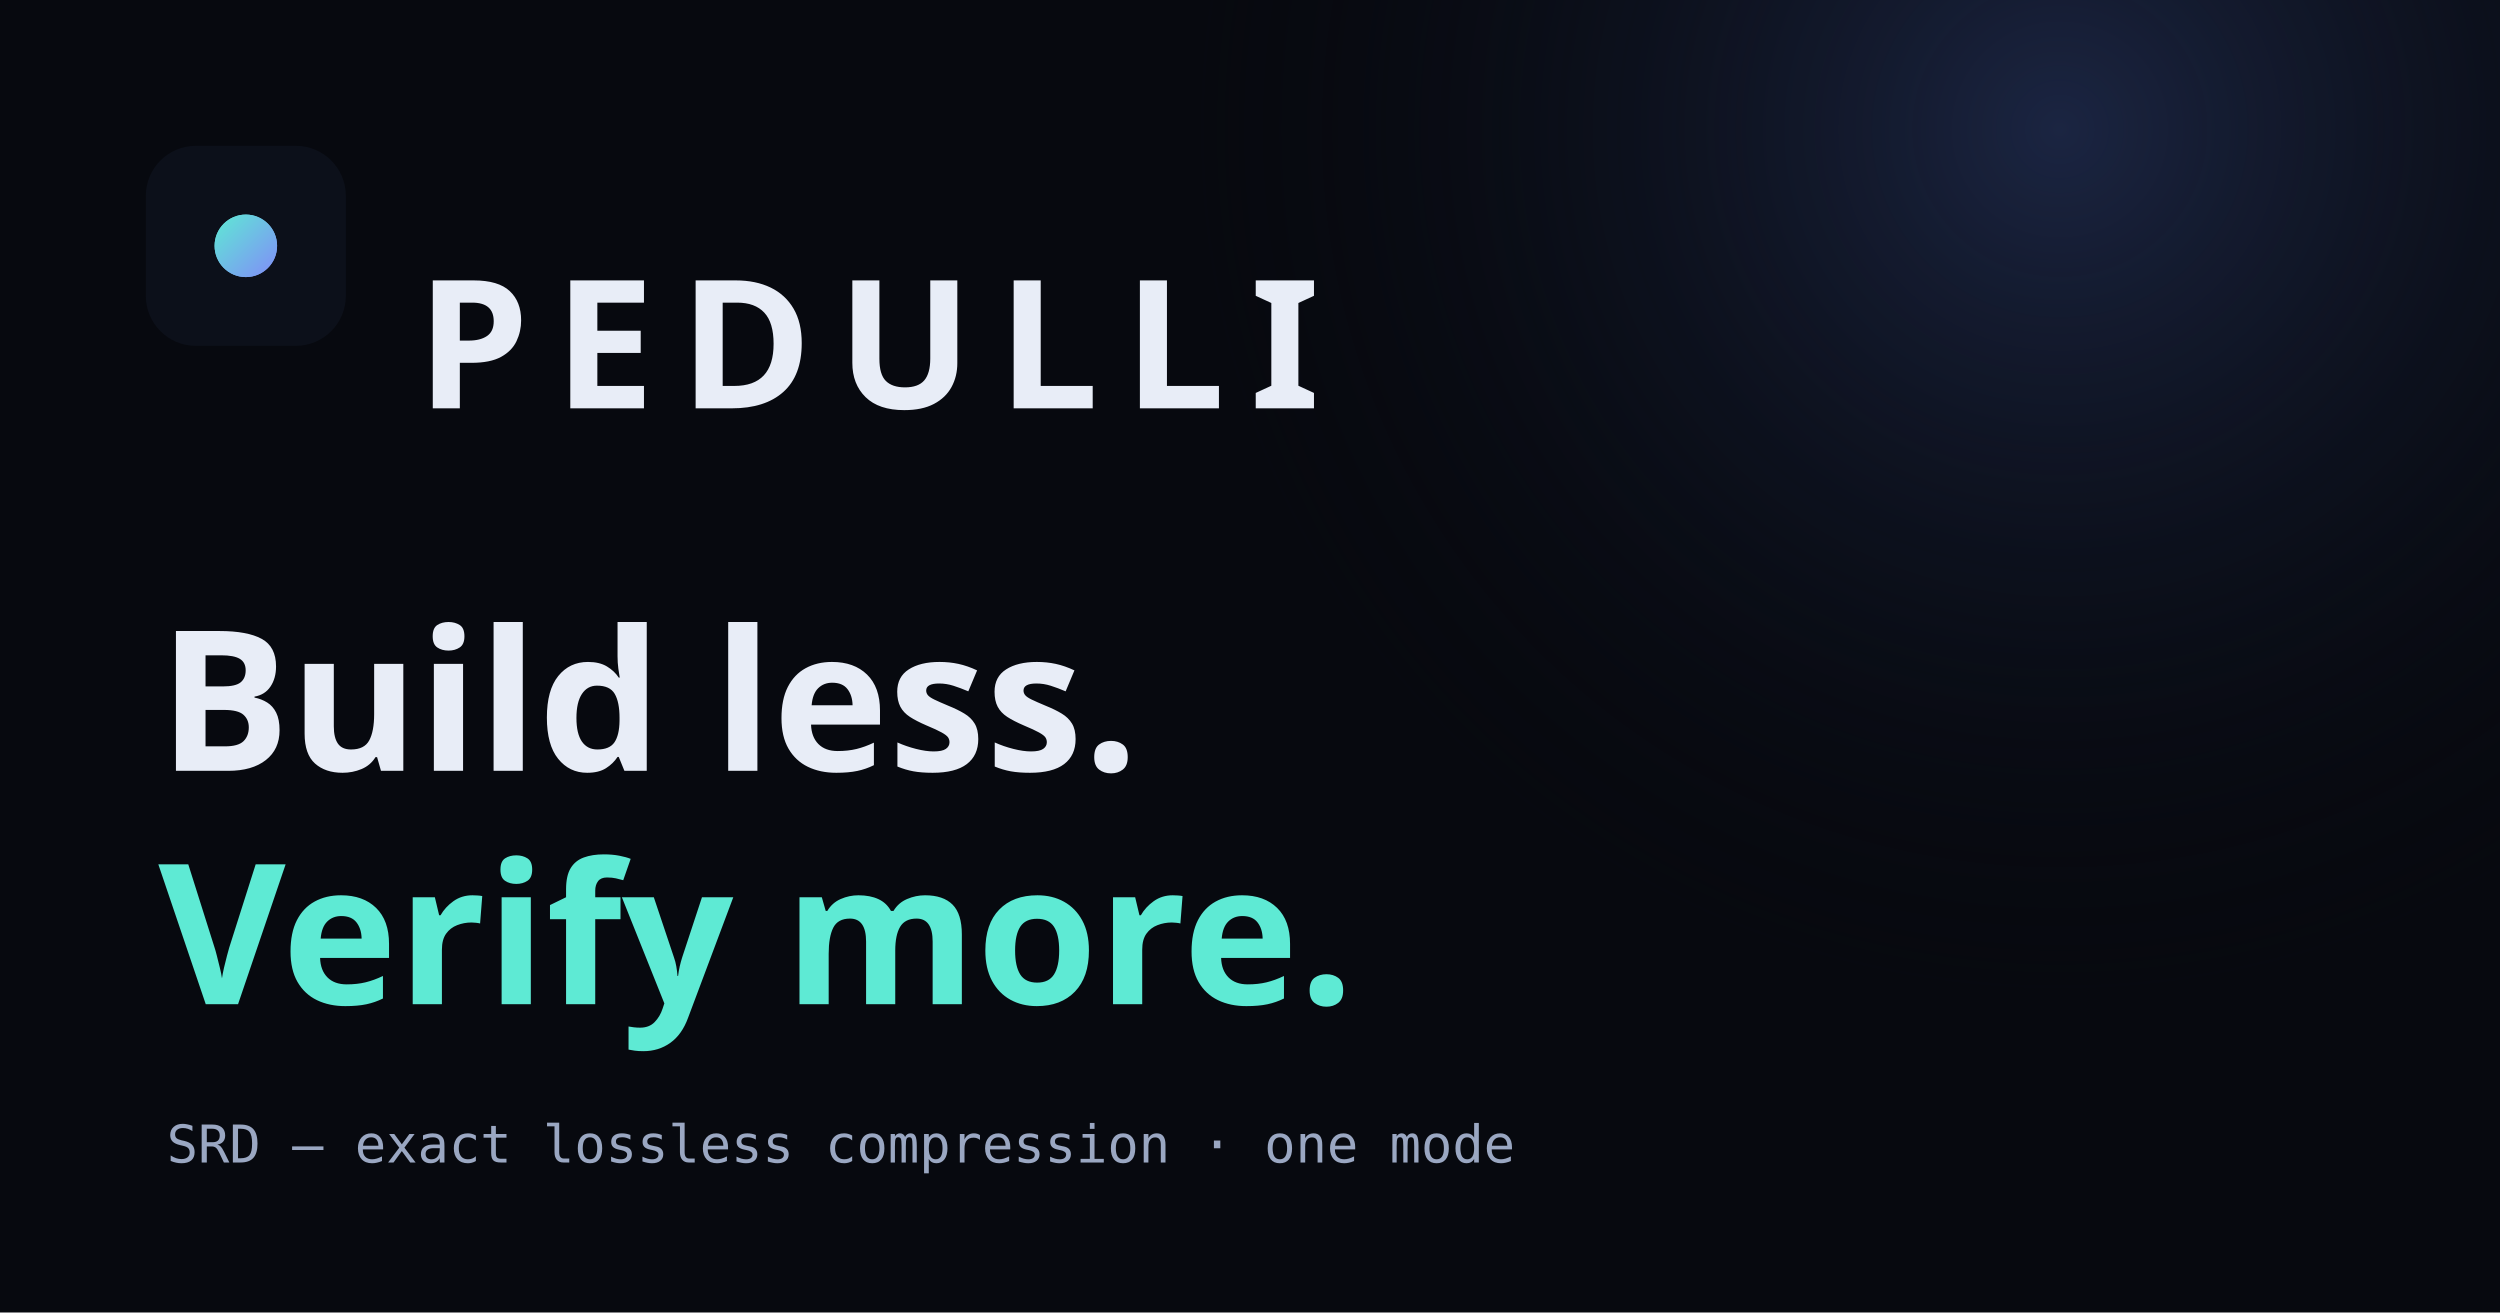
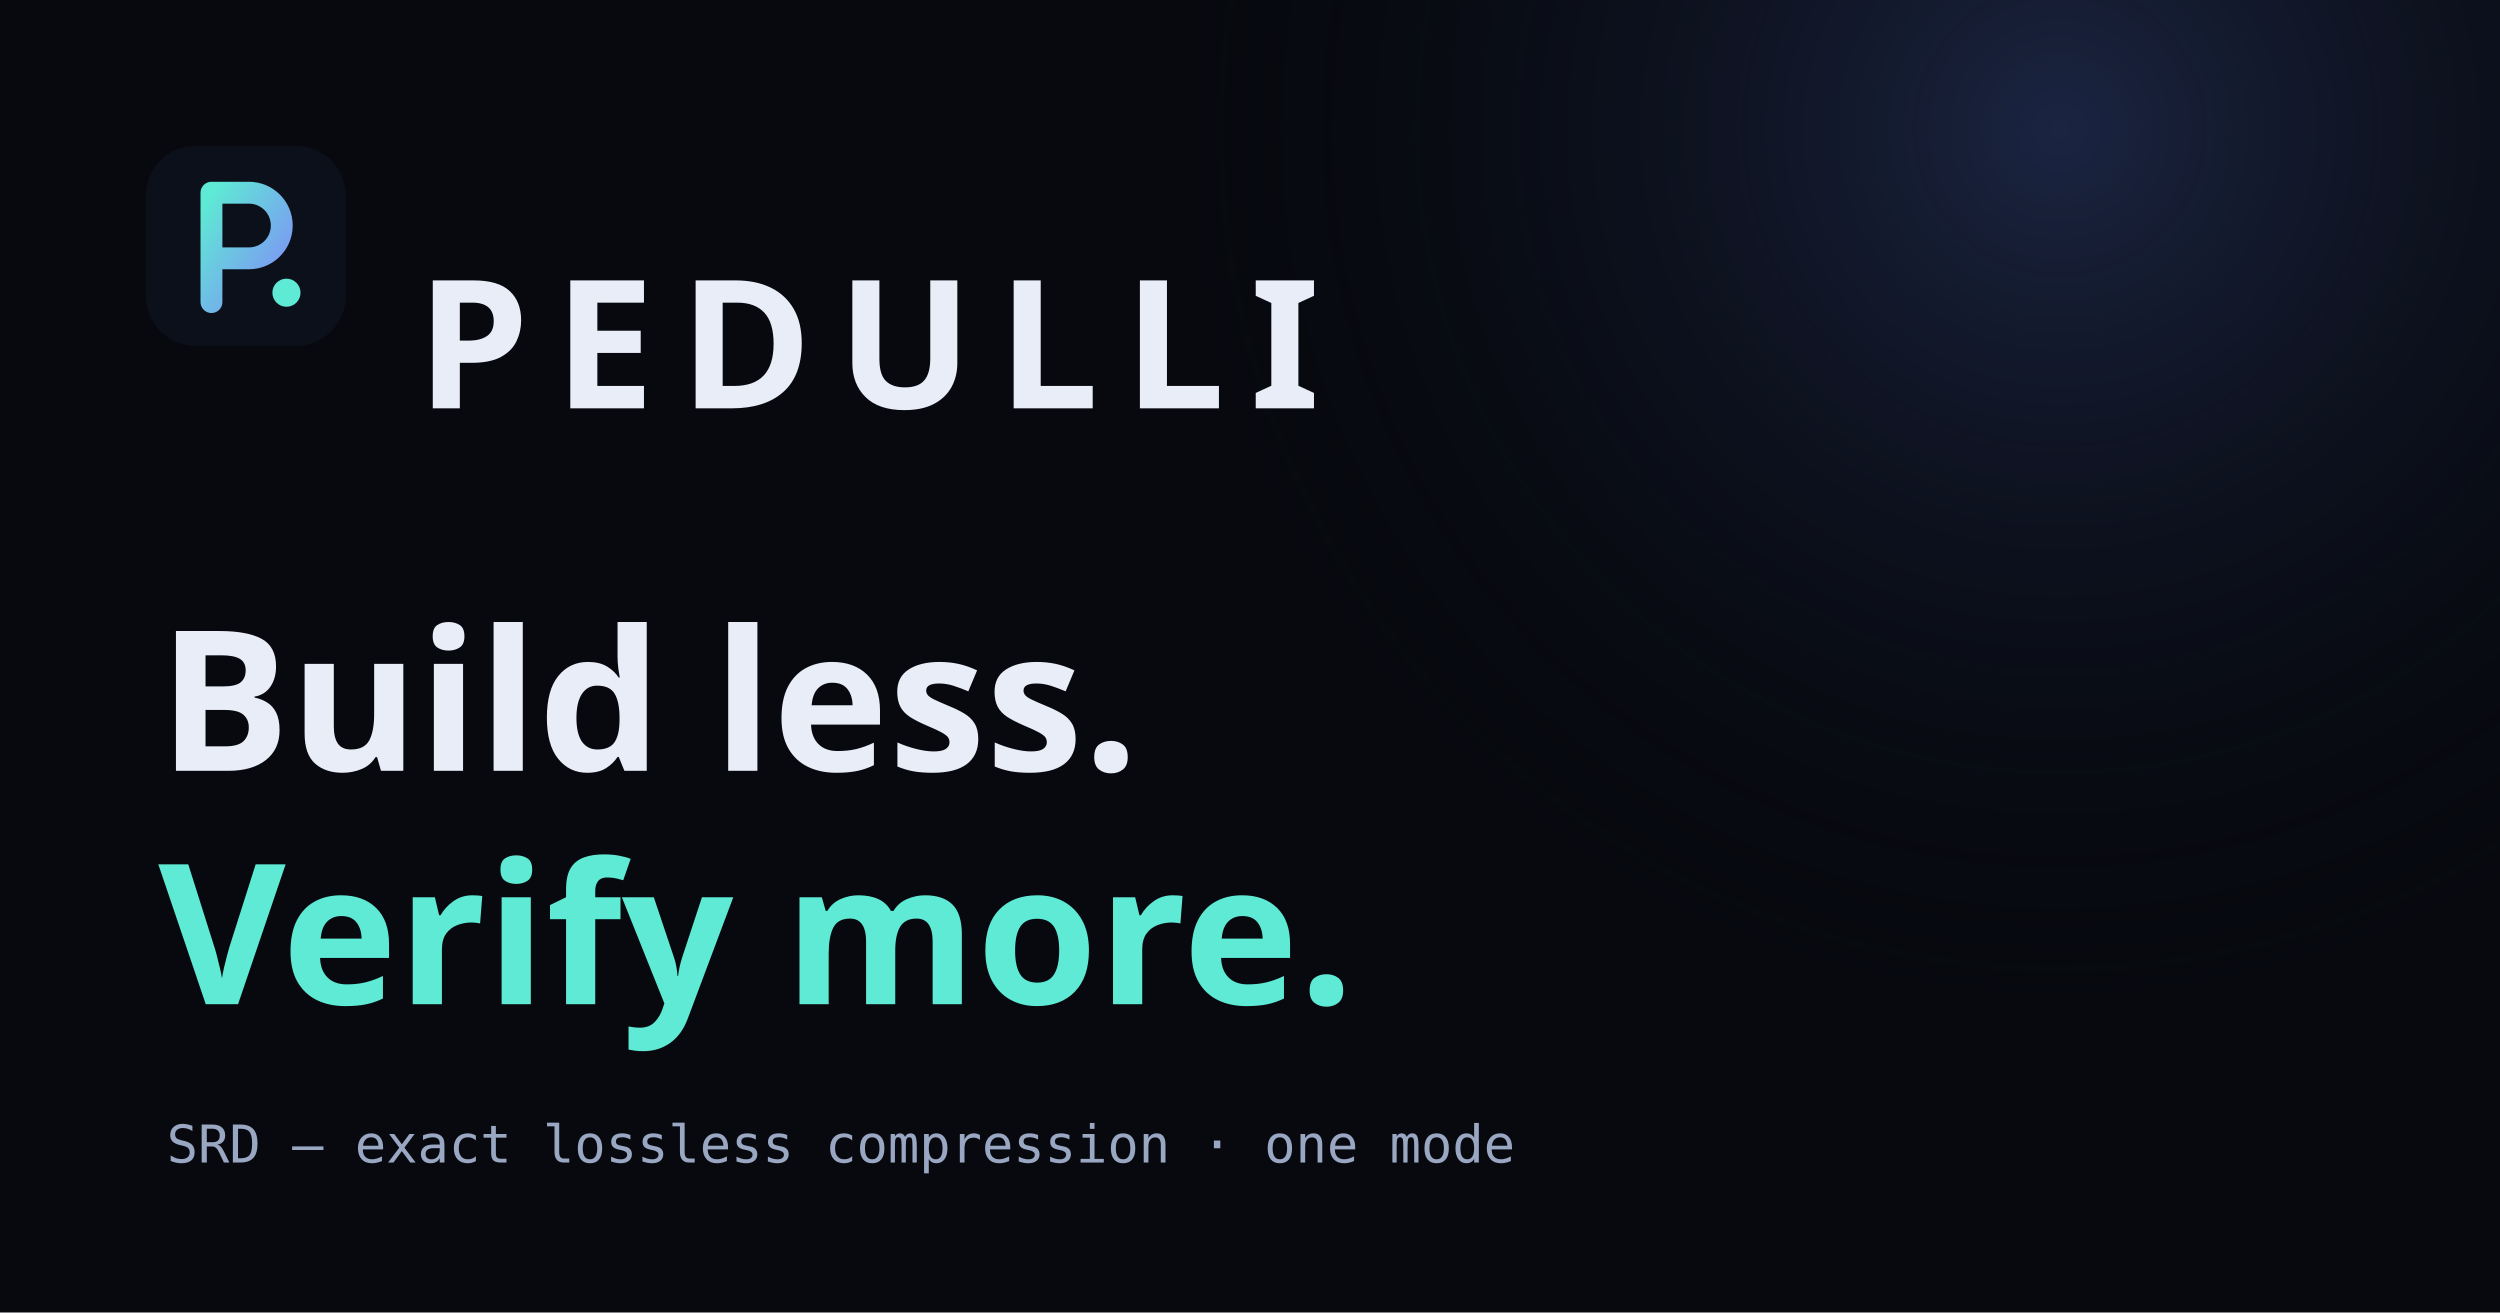
<svg xmlns="http://www.w3.org/2000/svg" viewBox="0 0 1200 630" width="1200" height="630">
  <defs>
    <linearGradient id="g" x1="0" y1="0" x2="1" y2="1">
      <stop offset="0" stop-color="#5eead4" />
      <stop offset="1" stop-color="#818cf8" />
    </linearGradient>
    <radialGradient id="h">
      <stop offset="0" stop-color="#1b2542" />
      <stop offset="1" stop-color="#07090f" stop-opacity="0" />
    </radialGradient>
  </defs>
  <rect width="1200" height="630" fill="#07090f" />
  <circle cx="990" cy="60" r="430" fill="url(#h)" />
  <g transform="translate(70 70) scale(1.5)">
    <rect width="64" height="64" rx="16" fill="#0c101a" />
-     <circle cx="32" cy="32" r="10" fill="url(#g)" />
-     <circle cx="32" cy="32" r="10" fill="url(#g)" />
+     <path d="M21 50V15h12a10.5 10.5 0 0 1 0 21H21" fill="none" stroke="url(#g)" stroke-width="7" stroke-linecap="round" stroke-linejoin="round" />
+     <circle cx="45" cy="47" r="4.5" fill="#5eead4" />
  </g>
  <text x="200" y="196" fill="#e8edf7" font-family="sans-serif" font-size="86" font-weight="800" letter-spacing="12">PEDULLI</text>
  <text x="76" y="370" fill="#e8edf7" font-family="sans-serif" font-size="94" font-weight="800">Build less.</text>
  <text x="76" y="482" fill="#5eead4" font-family="sans-serif" font-size="94" font-weight="800">Verify more.</text>
  <text x="80" y="558" fill="#9aa7c2" font-family="monospace" font-size="25">SRD — exact lossless compression · one mode</text>
</svg>
